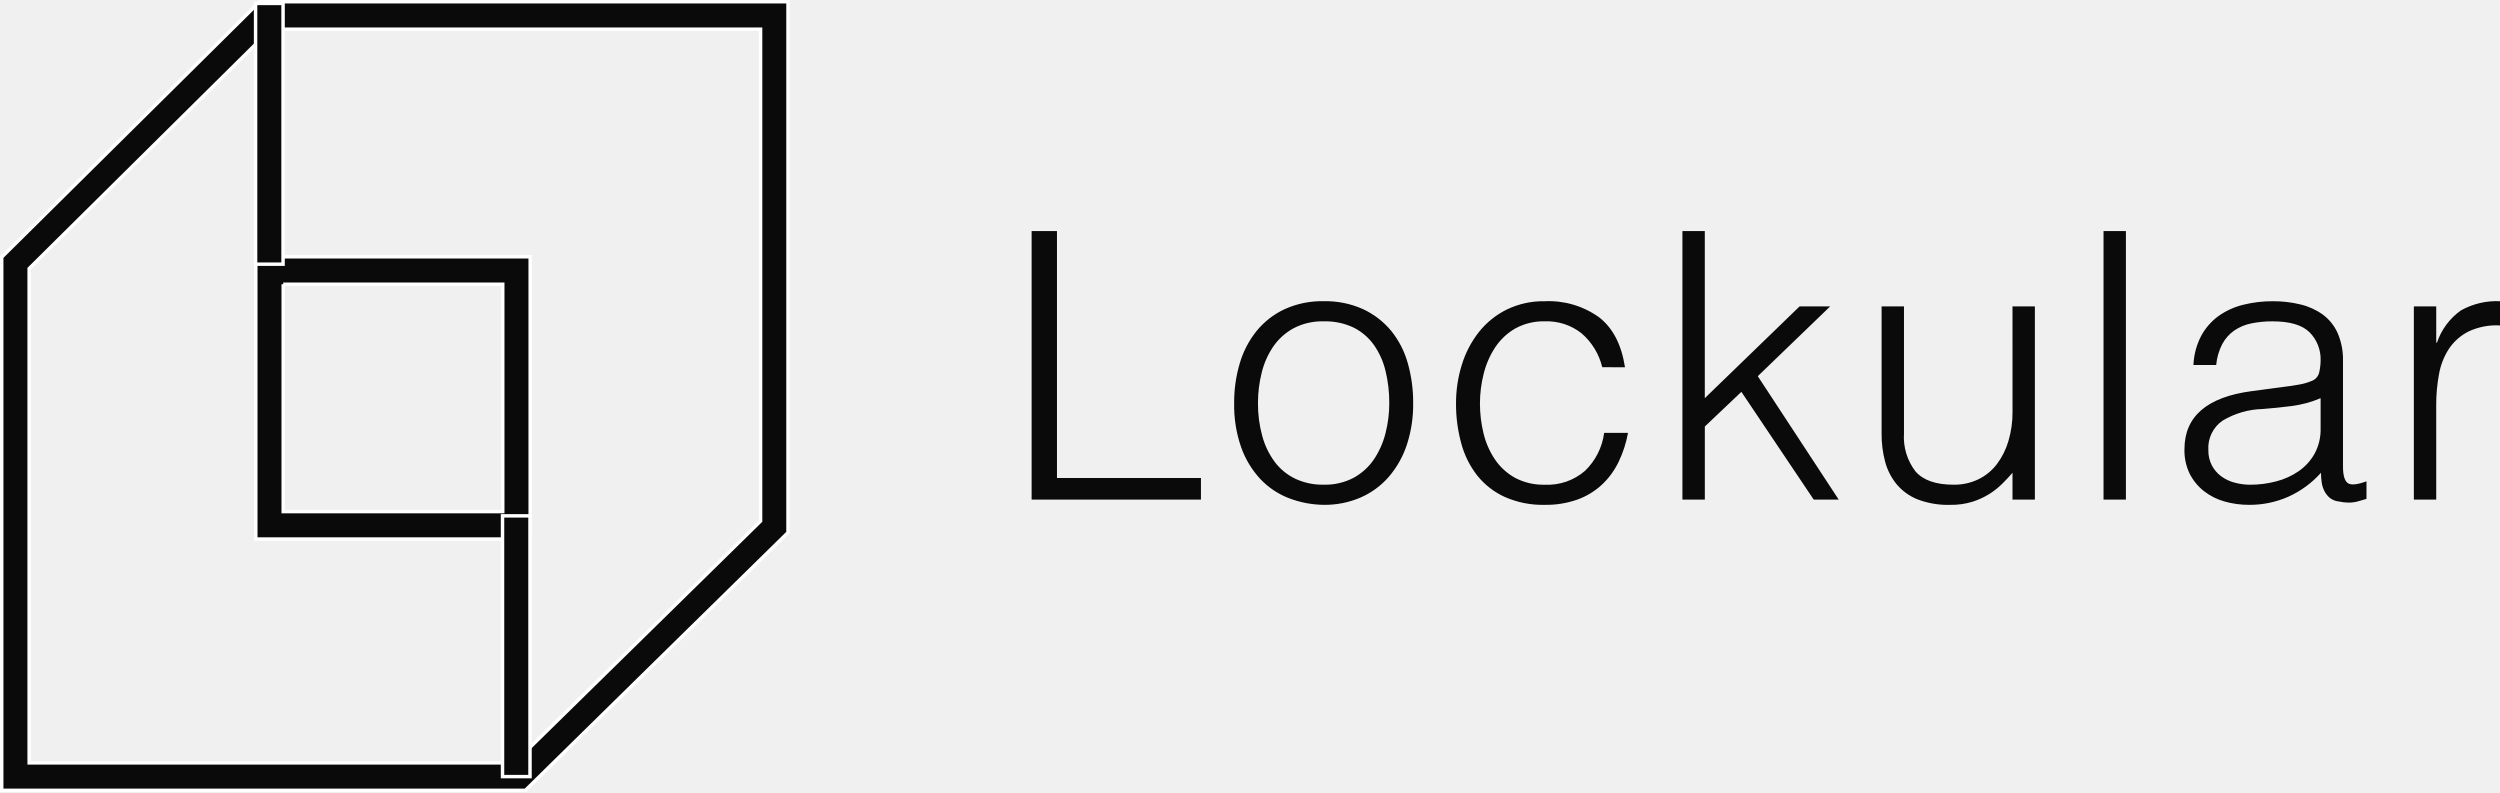
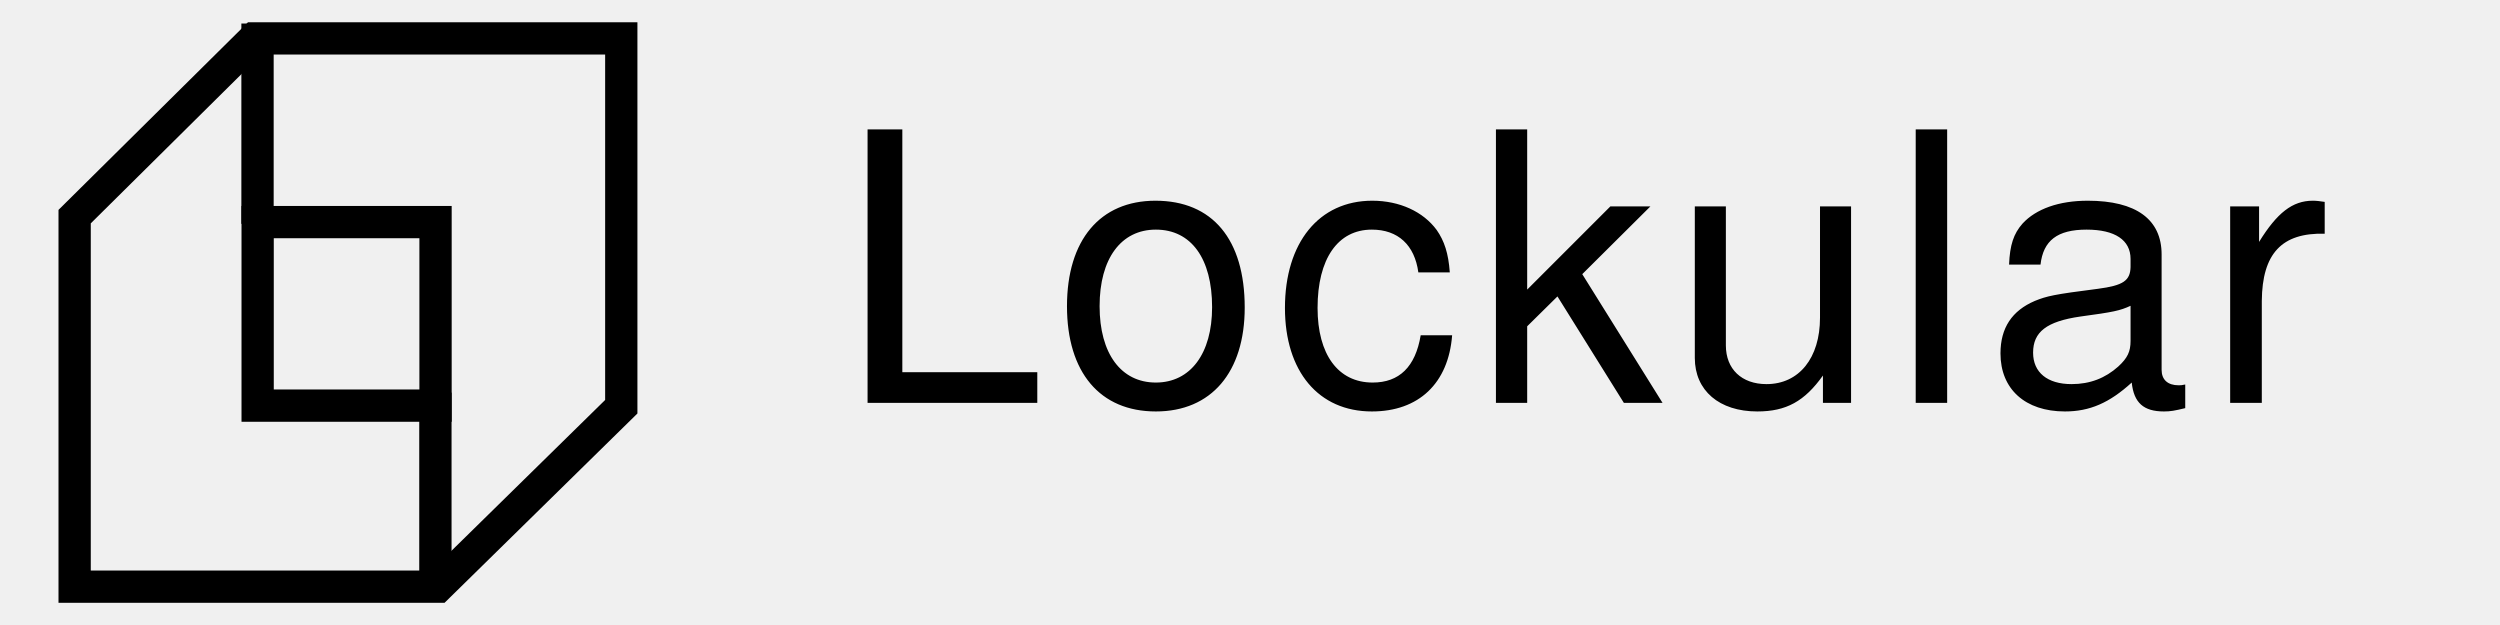
- <svg xmlns="http://www.w3.org/2000/svg" width="361.958" height="114.673" viewBox="0 0 361.958 114.673">
-   <g id="logo" transform="translate(-92.651 -31.303)">
-     <g id="Group_44" data-name="Group 44" transform="translate(92.9 31.553)">
-       <g id="Group_40" data-name="Group 40" transform="translate(0 0)">
-         <path id="Path_57" data-name="Path 57" d="M-18465.473-3588.065h76.5v76.856l-38.016,37.317h-75.828v-77.191Zm72.529,3.972h-70.893l-35.006,34.667v71.563h70.223l35.676-35.012Z" transform="translate(18502.814 3588.065)" fill="#0a0a0a" stroke="#fff" stroke-width="0.5" />
-         <path id="Rectangle_14" data-name="Rectangle 14" d="M3.973,3.973V36.892H35.757V3.973H3.973M0,0H39.73V40.865H0Z" transform="translate(36.783 36.929)" fill="#0a0a0a" stroke="#fff" stroke-width="0.5" />
-         <path id="Path_58" data-name="Path 58" d="M-18434.08-3189.878h-3.979v-37.752h3.979Z" transform="translate(18474.814 3227.876)" fill="#0a0a0a" stroke="#fff" stroke-width="0.5" />
-         <path id="Path_59" data-name="Path 59" d="M-18434.08-3189.878h-3.979v-37.752h3.979Z" transform="translate(18510.566 3302.067)" fill="#0a0a0a" stroke="#fff" stroke-width="0.5" />
+ <svg xmlns="http://www.w3.org/2000/svg" width="200" height="50" viewBox="0 0 200 50">
+   <defs>
+     <clipPath id="clip-path">
+       <rect id="Rectangle_132" data-name="Rectangle 132" width="200" height="50" transform="translate(78 25)" stroke="#000" stroke-width="1" />
+     </clipPath>
+   </defs>
+   <g id="logo" transform="translate(-78 -25)" clip-path="url(#clip-path)">
+     <g id="Group_277" data-name="Group 277" transform="translate(-537.098 -662.281)">
+       <g id="Group_276" data-name="Group 276" transform="translate(620.279 689.56)">
+         <path id="Path_57" data-name="Path 57" d="M-18487.953-3588.065h30.449v30.59l-15.131,14.853h-30.182v-30.723Zm28.867,1.581h-28.217l-13.932,13.8v28.483h27.949l14.2-13.935Z" transform="translate(18502.816 3588.065)" stroke="#000" stroke-width="1" />
+         <path id="Rectangle_14" data-name="Rectangle 14" d="M1.581,1.581v13.1h12.65V1.581H1.581M0,0H15.813V16.265H0Z" transform="translate(14.64 14.698)" stroke="#000" stroke-width="1" />
+         <path id="Path_58" data-name="Path 58" d="M-18436.475-3212.6h-1.584v-15.026h1.584Z" transform="translate(18452.688 3227.729)" stroke="#000" stroke-width="1" />
+         <path id="Path_59" data-name="Path 59" d="M-18436.475-3212.6h-1.584v-15.026h1.584Z" transform="translate(18466.918 3257.257)" stroke="#000" stroke-width="1" />
      </g>
-       <path id="Path_269" data-name="Path 269" d="M4.374,0V-38.88H8.046V-3.132H28.89V0ZM46.656.756a14.56,14.56,0,0,1-5.049-.972A11.308,11.308,0,0,1,37.5-2.97a13.221,13.221,0,0,1-2.781-4.59A18.371,18.371,0,0,1,33.7-13.986a19.739,19.739,0,0,1,.81-5.751,13.579,13.579,0,0,1,2.43-4.671,11.533,11.533,0,0,1,4.05-3.159,13.018,13.018,0,0,1,5.67-1.161,13.152,13.152,0,0,1,5.724,1.161,11.674,11.674,0,0,1,4.05,3.132,12.927,12.927,0,0,1,2.4,4.671,20.656,20.656,0,0,1,.783,5.778A18.715,18.715,0,0,1,58.7-7.938a13.616,13.616,0,0,1-2.619,4.644,11.532,11.532,0,0,1-4.1,3A13.111,13.111,0,0,1,46.656.756Zm9.5-14.742a19.1,19.1,0,0,0-.54-4.644,11,11,0,0,0-1.674-3.753,8.041,8.041,0,0,0-2.916-2.511,9.471,9.471,0,0,0-4.374-.918,8.866,8.866,0,0,0-4.347,1,8.508,8.508,0,0,0-2.943,2.646,11.635,11.635,0,0,0-1.674,3.78,17.863,17.863,0,0,0-.54,4.4,17.448,17.448,0,0,0,.621,4.779,11.2,11.2,0,0,0,1.809,3.753,8.123,8.123,0,0,0,2.97,2.43,9.3,9.3,0,0,0,4.1.864,8.866,8.866,0,0,0,4.347-1,8.408,8.408,0,0,0,2.943-2.673,11.986,11.986,0,0,0,1.674-3.78A17.542,17.542,0,0,0,56.16-13.986ZM86.994-19.17a9.408,9.408,0,0,0-2.97-4.887,8.068,8.068,0,0,0-5.346-1.755,8.411,8.411,0,0,0-4.266,1.026A8.635,8.635,0,0,0,71.5-22.059a12.286,12.286,0,0,0-1.674,3.834,17.429,17.429,0,0,0-.54,4.293,18.187,18.187,0,0,0,.513,4.32,11.547,11.547,0,0,0,1.647,3.78,8.481,8.481,0,0,0,2.916,2.673,8.711,8.711,0,0,0,4.32,1,8.272,8.272,0,0,0,5.805-2,9.29,9.29,0,0,0,2.781-5.508H90.72a16.269,16.269,0,0,1-1.377,4.239,11.187,11.187,0,0,1-2.43,3.294A10.444,10.444,0,0,1,83.376,0a13.539,13.539,0,0,1-4.7.756A13.56,13.56,0,0,1,72.9-.378a10.9,10.9,0,0,1-4-3.1,13.08,13.08,0,0,1-2.322-4.671,21.347,21.347,0,0,1-.756-5.778,18.594,18.594,0,0,1,.837-5.589,14.571,14.571,0,0,1,2.457-4.725,11.888,11.888,0,0,1,4.023-3.267,12.1,12.1,0,0,1,5.535-1.215,12.473,12.473,0,0,1,7.857,2.322q3,2.322,3.753,7.236ZM98.6,0V-38.88h3.24v24.192L115.56-27.972h4.428l-10.476,10.1L121.23,0h-3.618L107.136-15.606l-5.292,5.022V0Zm47.79-27.972h3.24V0h-3.24V-3.888q-.648.756-1.458,1.566a11.068,11.068,0,0,1-1.863,1.485A10.692,10.692,0,0,1,140.616.3a10.428,10.428,0,0,1-3.24.459,12.32,12.32,0,0,1-4.7-.783,7.69,7.69,0,0,1-3.051-2.187,8.668,8.668,0,0,1-1.674-3.267,15.323,15.323,0,0,1-.513-4.077V-27.972h3.24v18.36a8.17,8.17,0,0,0,1.674,5.535q1.674,1.917,5.508,1.917a8.033,8.033,0,0,0,3.591-.783,7.5,7.5,0,0,0,2.673-2.187A10.433,10.433,0,0,0,145.8-8.478a14.547,14.547,0,0,0,.594-4.266ZM159.57,0V-38.88h3.24V0ZM191-14.688a15.886,15.886,0,0,1-4.158,1.134q-2.106.27-4.212.432a11.873,11.873,0,0,0-5.805,1.674,4.8,4.8,0,0,0-2.079,4.266,4.63,4.63,0,0,0,.513,2.241,4.734,4.734,0,0,0,1.35,1.566,5.708,5.708,0,0,0,1.944.918,8.612,8.612,0,0,0,2.241.3,14.709,14.709,0,0,0,3.78-.486,10.221,10.221,0,0,0,3.267-1.485,7.577,7.577,0,0,0,2.295-2.538A7.328,7.328,0,0,0,191-10.314Zm-5.454-1.62q.918-.108,2.187-.324a8.259,8.259,0,0,0,2.079-.594,1.72,1.72,0,0,0,1-1.269A7.976,7.976,0,0,0,191-20.142a5.521,5.521,0,0,0-1.593-4.077q-1.593-1.593-5.373-1.593a14.887,14.887,0,0,0-3.078.3,6.7,6.7,0,0,0-2.457,1.026,5.66,5.66,0,0,0-1.728,1.944,8.251,8.251,0,0,0-.891,3.051h-3.294a10.007,10.007,0,0,1,1.134-4.239,8.6,8.6,0,0,1,2.511-2.862,10.416,10.416,0,0,1,3.564-1.62,17.426,17.426,0,0,1,4.293-.513,16.547,16.547,0,0,1,3.969.459,9.2,9.2,0,0,1,3.24,1.458,6.771,6.771,0,0,1,2.16,2.673,9.649,9.649,0,0,1,.783,4.1V-4.806q0,1.89.675,2.4t2.727-.243V-.108q-.378.108-1.107.324A5.022,5.022,0,0,1,195.1.432,6.464,6.464,0,0,1,193.644.27a2.5,2.5,0,0,1-1.3-.513,3.162,3.162,0,0,1-.783-.972,4.029,4.029,0,0,1-.4-1.242,9.057,9.057,0,0,1-.108-1.431,14.069,14.069,0,0,1-4.7,3.456A13.812,13.812,0,0,1,180.63.756,12.812,12.812,0,0,1,177.093.27a8.559,8.559,0,0,1-3-1.512,7.509,7.509,0,0,1-2.052-2.511,7.71,7.71,0,0,1-.756-3.537q0-7.128,9.774-8.424ZM207.738,0H204.5V-27.972h3.24v5.238h.108a9.378,9.378,0,0,1,3.483-4.671,10.6,10.6,0,0,1,5.643-1.323v3.51a9.457,9.457,0,0,0-4.536.864A7.459,7.459,0,0,0,209.6-21.87a9.838,9.838,0,0,0-1.458,3.7,23.843,23.843,0,0,0-.405,4.455Z" transform="translate(144.737 72.087)" fill="#0a0a0a" />
+       <text id="Lockular_" data-name="Lockular " transform="translate(682.097 719.51)" font-size="30" font-family="Helvetica" letter-spacing="0.03em">
+         <tspan x="0" y="0">Lockular </tspan>
+       </text>
    </g>
  </g>
</svg>
